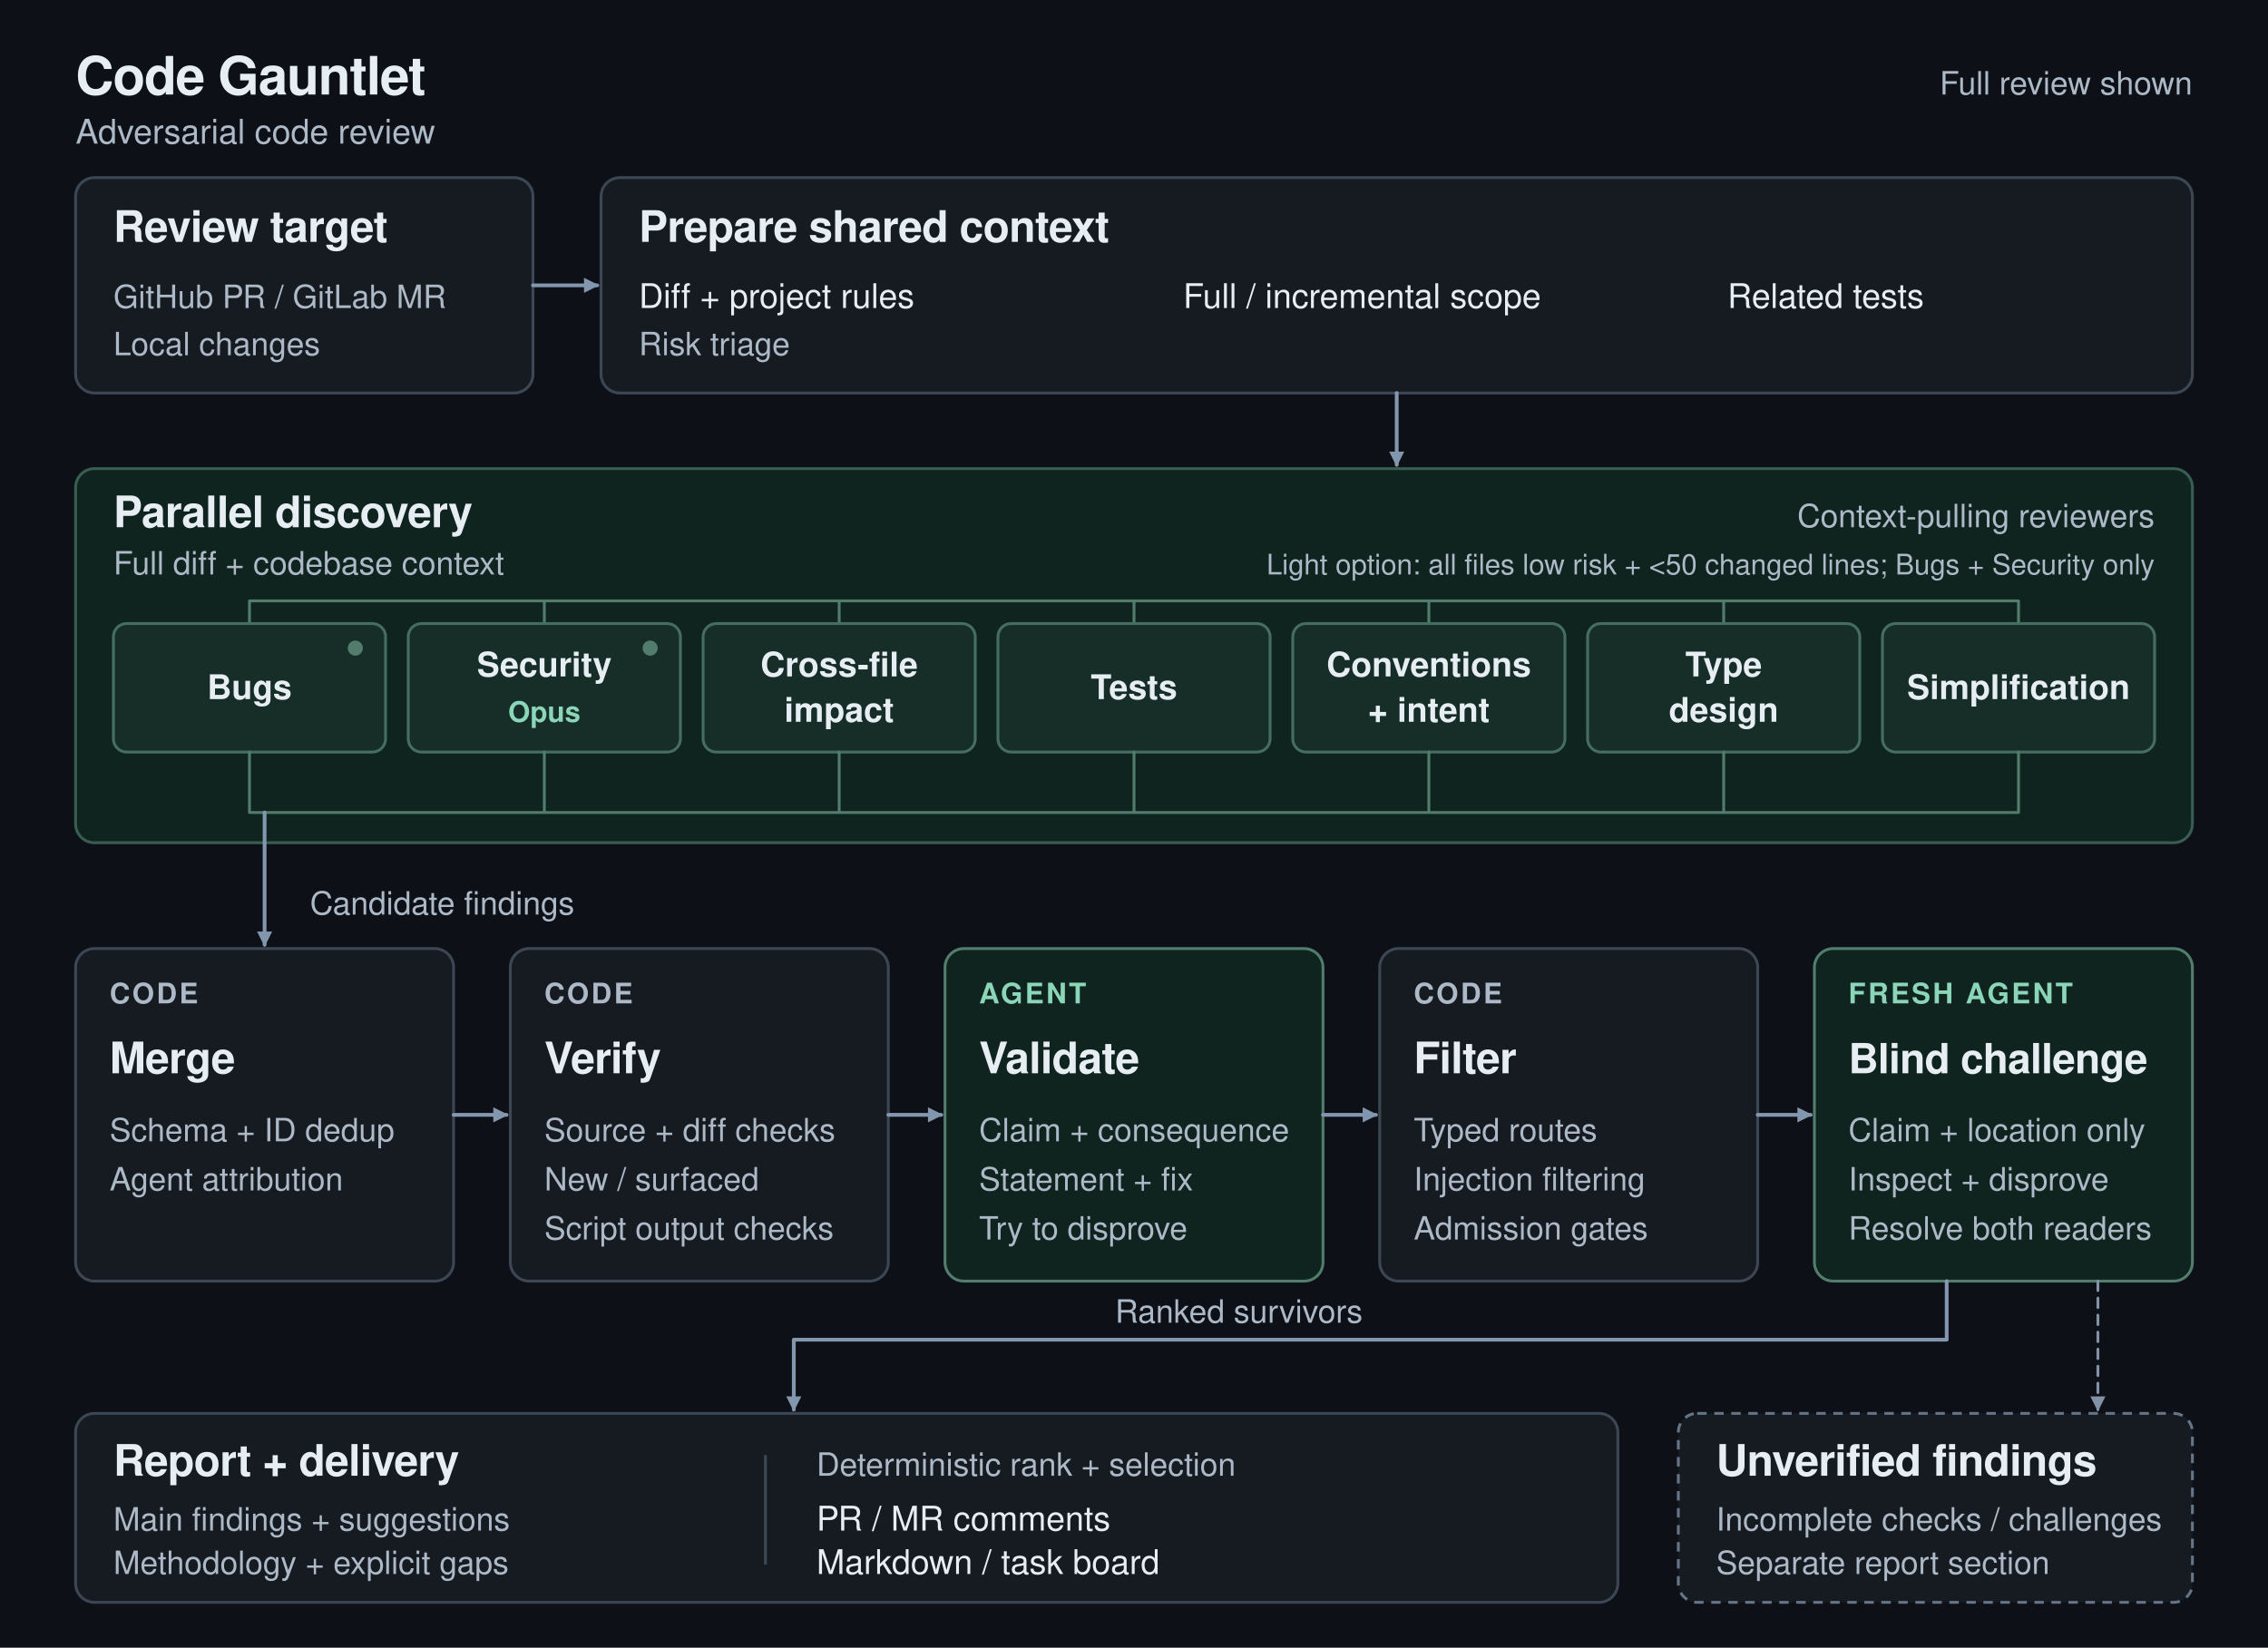
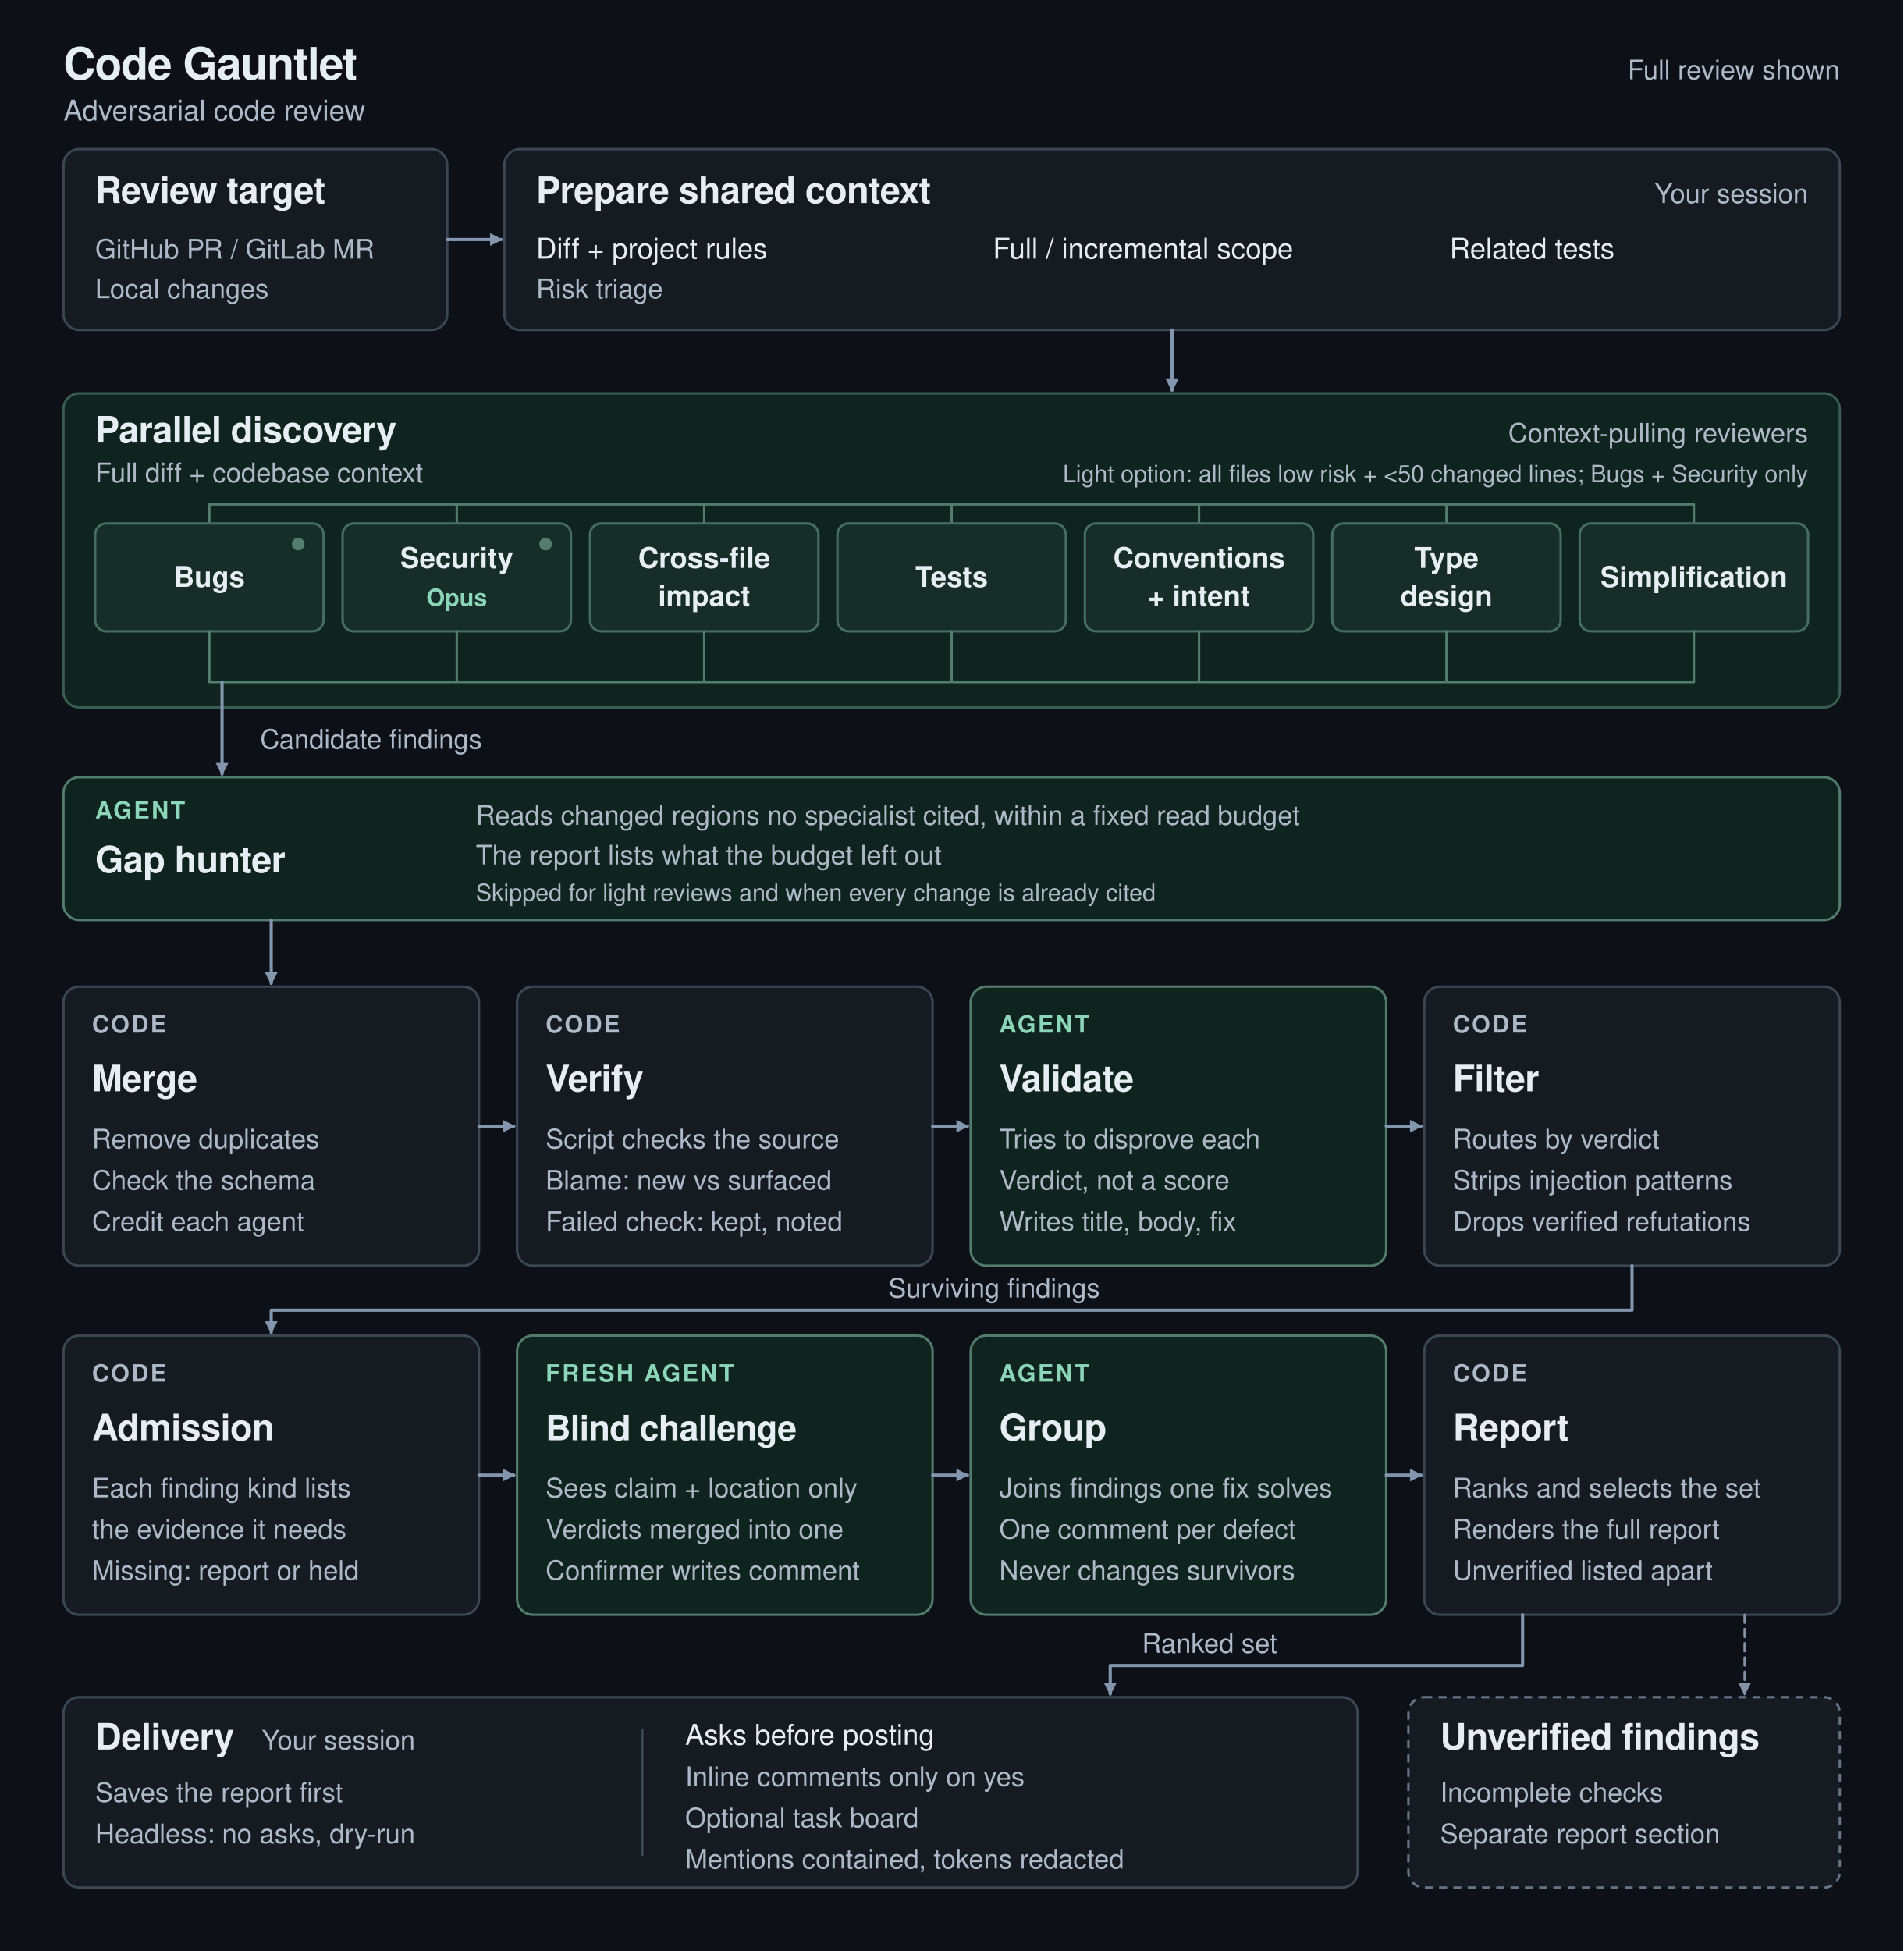
- <svg xmlns="http://www.w3.org/2000/svg" width="1200" height="872" viewBox="0 0 1200 872" role="img" aria-labelledby="pipeline-title pipeline-desc">
+ <svg xmlns="http://www.w3.org/2000/svg" width="1200" height="1230" viewBox="0 0 1200 1230" role="img" aria-labelledby="pipeline-title pipeline-desc">
  <defs>
    <style>
      text { font-family: -apple-system, BlinkMacSystemFont, "Segoe UI", Helvetica, Arial, sans-serif; font-size: 18px; fill: #e6edf3; }
      .page { fill: #0d1117; }
      .panel { fill: #161b22; stroke: #3d4754; stroke-width: 1.5; }
      .agent-panel { fill: #10241f; stroke: #385d51; stroke-width: 1.5; }
      .agent-node { fill: #162e27; stroke: #466e60; stroke-width: 1.5; }
      .agent-stage { fill: #10241f; stroke: #527d6c; stroke-width: 1.5; }
      .unverified-panel { fill: #161b22; stroke: #657486; stroke-width: 1.5; stroke-dasharray: 5 4; }
      .title { font-size: 28px; font-weight: 650; letter-spacing: -0.5px; }
      .section { font-size: 23px; font-weight: 650; letter-spacing: -0.3px; }
      .stage-title { font-size: 23px; font-weight: 650; letter-spacing: -0.3px; }
      .challenge-title { font-size: 22px; font-weight: 650; letter-spacing: -0.3px; }
      .reviewer { font-size: 18px; font-weight: 600; text-anchor: middle; }
      .detail { font-size: 17px; fill: #adb9c7; }
      .light-note { font-size: 15px; fill: #adb9c7; }
      .light-mark { fill: #527d6c; }
      .muted { fill: #adb9c7; }
      .kind { font-size: 15px; font-weight: 650; letter-spacing: 1.2px; fill: #adb9c7; }
      .agent-kind { font-size: 15px; font-weight: 650; letter-spacing: 1.2px; fill: #8bd5b9; }
      .model { font-size: 15px; font-weight: 600; text-anchor: middle; fill: #8bd5b9; }
      .flow { fill: none; stroke: #8296ae; stroke-width: 2; stroke-linecap: round; stroke-linejoin: round; }
      .fan { fill: none; stroke: #527d6c; stroke-width: 1.5; stroke-linecap: round; stroke-linejoin: round; }
      .skipped { fill: none; stroke: #8291a5; stroke-width: 1.5; stroke-dasharray: 5 4; stroke-linecap: round; stroke-linejoin: round; }
      .divider { stroke: #3d4754; stroke-width: 1.5; }
      .arrow { fill: #8296ae; }
      .skip-arrow { fill: #8291a5; }
    </style>
    <marker id="arrow" viewBox="0 0 8 8" refX="7" refY="4" markerWidth="8" markerHeight="8" markerUnits="userSpaceOnUse" orient="auto">
      <path class="arrow" d="M0 0 L8 4 L0 8 Z" />
    </marker>
    <marker id="skip-arrow" viewBox="0 0 8 8" refX="7" refY="4" markerWidth="8" markerHeight="8" markerUnits="userSpaceOnUse" orient="auto">
      <path class="skip-arrow" d="M0 0 L8 4 L0 8 Z" />
    </marker>
  </defs>
-   <rect class="page" width="1200" height="872" />
+   <rect class="page" width="1200" height="1230" />
  <text class="title" x="40" y="50">Code Gauntlet</text>
  <text class="muted" x="40" y="76">Adversarial code review</text>
  <text class="detail" x="1160" y="50" text-anchor="end">Full review shown</text>
  <rect class="panel" x="40" y="94" width="242" height="114" rx="10" />
  <text class="section" x="60" y="128">Review target</text>
  <text class="detail" x="60" y="163">GitHub PR / GitLab MR</text>
  <text class="detail" x="60" y="188">Local changes</text>
  <path class="flow" d="M282 151 H316" marker-end="url(#arrow)" />
  <rect class="panel" x="318" y="94" width="842" height="114" rx="10" />
  <text class="section" x="338" y="128">Prepare shared context</text>
+   <text class="detail" x="1140" y="128" text-anchor="end">Your session</text>
  <text x="338" y="163">Diff + project rules</text>
  <text class="detail" x="338" y="188">Risk triage</text>
  <text x="626" y="163">Full / incremental scope</text>
  <text x="914" y="163">Related tests</text>
  <path class="flow" d="M739 208 V246" marker-end="url(#arrow)" />
  <rect class="agent-panel" x="40" y="248" width="1120" height="198" rx="10" />
  <text class="section" x="60" y="279">Parallel discovery</text>
  <text class="detail" x="60" y="304">Full diff + codebase context</text>
  <text class="detail" x="1140" y="279" text-anchor="end">Context-pulling reviewers</text>
  <text class="light-note" x="1140" y="304" text-anchor="end">Light option: all files low risk + &lt;50 changed lines; Bugs + Security only</text>
  <path class="fan" d="M132 330 V318 H1068 V330 M288 318 V330 M444 318 V330 M600 318 V330 M756 318 V330 M912 318 V330" />
  <rect class="agent-node" x="60" y="330" width="144" height="68" rx="7" />
  <circle class="light-mark" cx="188" cy="343" r="4" />
  <text class="reviewer" x="132" y="370">Bugs</text>
  <rect class="agent-node" x="216" y="330" width="144" height="68" rx="7" />
  <circle class="light-mark" cx="344" cy="343" r="4" />
  <text class="reviewer" x="288" y="358">Security</text>
  <text class="model" x="288" y="382">Opus</text>
  <rect class="agent-node" x="372" y="330" width="144" height="68" rx="7" />
  <text class="reviewer" x="444" y="358">Cross-file</text>
  <text class="reviewer" x="444" y="382">impact</text>
  <rect class="agent-node" x="528" y="330" width="144" height="68" rx="7" />
  <text class="reviewer" x="600" y="370">Tests</text>
  <rect class="agent-node" x="684" y="330" width="144" height="68" rx="7" />
  <text class="reviewer" x="756" y="358">Conventions</text>
  <text class="reviewer" x="756" y="382">+ intent</text>
  <rect class="agent-node" x="840" y="330" width="144" height="68" rx="7" />
  <text class="reviewer" x="912" y="358">Type</text>
  <text class="reviewer" x="912" y="382">design</text>
  <rect class="agent-node" x="996" y="330" width="144" height="68" rx="7" />
  <text class="reviewer" x="1068" y="370">Simplification</text>
  <path class="fan" d="M132 398 V430 H1068 V398 M288 398 V430 M444 398 V430 M600 398 V430 M756 398 V430 M912 398 V430" />
-   <path class="flow" d="M140 430 V500" marker-end="url(#arrow)" />
-   <text class="detail" x="164" y="484">Candidate findings</text>
-   <rect class="panel" x="40" y="502" width="200" height="176" rx="10" />
-   <text class="kind" x="58" y="531">CODE</text>
-   <text class="stage-title" x="58" y="568">Merge</text>
-   <text class="detail" x="58" y="604">Schema + ID dedup</text>
-   <text class="detail" x="58" y="630">Agent attribution</text>
-   <path class="flow" d="M240 590 H268" marker-end="url(#arrow)" />
-   <rect class="panel" x="270" y="502" width="200" height="176" rx="10" />
-   <text class="kind" x="288" y="531">CODE</text>
-   <text class="stage-title" x="288" y="568">Verify</text>
-   <text class="detail" x="288" y="604">Source + diff checks</text>
-   <text class="detail" x="288" y="630">New / surfaced</text>
-   <text class="detail" x="288" y="656">Script output checks</text>
-   <path class="flow" d="M470 590 H498" marker-end="url(#arrow)" />
-   <rect class="agent-stage" x="500" y="502" width="200" height="176" rx="10" />
-   <text class="agent-kind" x="518" y="531">AGENT</text>
-   <text class="stage-title" x="518" y="568">Validate</text>
-   <text class="detail" x="518" y="604">Claim + consequence</text>
-   <text class="detail" x="518" y="630">Statement + fix</text>
-   <text class="detail" x="518" y="656">Try to disprove</text>
-   <path class="flow" d="M700 590 H728" marker-end="url(#arrow)" />
-   <rect class="panel" x="730" y="502" width="200" height="176" rx="10" />
-   <text class="kind" x="748" y="531">CODE</text>
-   <text class="stage-title" x="748" y="568">Filter</text>
-   <text class="detail" x="748" y="604">Typed routes</text>
-   <text class="detail" x="748" y="630">Injection filtering</text>
-   <text class="detail" x="748" y="656">Admission gates</text>
-   <path class="flow" d="M930 590 H958" marker-end="url(#arrow)" />
-   <rect class="agent-stage" x="960" y="502" width="200" height="176" rx="10" />
-   <text class="agent-kind" x="978" y="531">FRESH AGENT</text>
-   <text class="challenge-title" x="978" y="568">Blind challenge</text>
-   <text class="detail" x="978" y="604">Claim + location only</text>
-   <text class="detail" x="978" y="630">Inspect + disprove</text>
-   <text class="detail" x="978" y="656">Resolve both readers</text>
-   <path class="flow" d="M1030 678 V709 H420 V746" marker-end="url(#arrow)" />
-   <text class="detail" x="590" y="700">Ranked survivors</text>
-   <path class="skipped" d="M1110 678 V746" marker-end="url(#skip-arrow)" />
-   <rect class="panel" x="40" y="748" width="816" height="100" rx="10" />
-   <text class="section" x="60" y="781">Report + delivery</text>
-   <text class="detail" x="60" y="810">Main findings + suggestions</text>
-   <text class="detail" x="60" y="833">Methodology + explicit gaps</text>
-   <line class="divider" x1="405" y1="770" x2="405" y2="828" />
-   <text class="detail" x="432" y="781">Deterministic rank + selection</text>
-   <text x="432" y="810">PR / MR comments</text>
-   <text x="432" y="833">Markdown / task board</text>
-   <rect class="unverified-panel" x="888" y="748" width="272" height="100" rx="10" />
-   <text class="section" x="908" y="781">Unverified findings</text>
-   <text class="detail" x="908" y="810">Incomplete checks / challenges</text>
-   <text class="detail" x="908" y="833">Separate report section</text>
+   <path class="flow" d="M140 430 V488" marker-end="url(#arrow)" />
+   <text class="detail" x="164" y="472">Candidate findings</text>
+   <rect class="agent-stage" x="40" y="490" width="1120" height="90" rx="10" />
+   <text class="agent-kind" x="60" y="516">AGENT</text>
+   <text class="stage-title" x="60" y="550">Gap hunter</text>
+   <text class="detail" x="300" y="520">Reads changed regions no specialist cited, within a fixed read budget</text>
+   <text class="detail" x="300" y="545">The report lists what the budget left out</text>
+   <text class="light-note" x="300" y="568">Skipped for light reviews and when every change is already cited</text>
+   <path class="flow" d="M171 580 V620" marker-end="url(#arrow)" />
+   <rect class="panel" x="40" y="622" width="262" height="176" rx="10" />
+   <text class="kind" x="58" y="651">CODE</text>
+   <text class="stage-title" x="58" y="688">Merge</text>
+   <text class="detail" x="58" y="724">Remove duplicates</text>
+   <text class="detail" x="58" y="750">Check the schema</text>
+   <text class="detail" x="58" y="776">Credit each agent</text>
+   <path class="flow" d="M302 710 H324" marker-end="url(#arrow)" />
+   <rect class="panel" x="326" y="622" width="262" height="176" rx="10" />
+   <text class="kind" x="344" y="651">CODE</text>
+   <text class="stage-title" x="344" y="688">Verify</text>
+   <text class="detail" x="344" y="724">Script checks the source</text>
+   <text class="detail" x="344" y="750">Blame: new vs surfaced</text>
+   <text class="detail" x="344" y="776">Failed check: kept, noted</text>
+   <path class="flow" d="M588 710 H610" marker-end="url(#arrow)" />
+   <rect class="agent-stage" x="612" y="622" width="262" height="176" rx="10" />
+   <text class="agent-kind" x="630" y="651">AGENT</text>
+   <text class="stage-title" x="630" y="688">Validate</text>
+   <text class="detail" x="630" y="724">Tries to disprove each</text>
+   <text class="detail" x="630" y="750">Verdict, not a score</text>
+   <text class="detail" x="630" y="776">Writes title, body, fix</text>
+   <path class="flow" d="M874 710 H896" marker-end="url(#arrow)" />
+   <rect class="panel" x="898" y="622" width="262" height="176" rx="10" />
+   <text class="kind" x="916" y="651">CODE</text>
+   <text class="stage-title" x="916" y="688">Filter</text>
+   <text class="detail" x="916" y="724">Routes by verdict</text>
+   <text class="detail" x="916" y="750">Strips injection patterns</text>
+   <text class="detail" x="916" y="776">Drops verified refutations</text>
+   <path class="flow" d="M1029 798 V826 H171 V840" marker-end="url(#arrow)" />
+   <text class="detail" x="560" y="818">Surviving findings</text>
+   <rect class="panel" x="40" y="842" width="262" height="176" rx="10" />
+   <text class="kind" x="58" y="871">CODE</text>
+   <text class="stage-title" x="58" y="908">Admission</text>
+   <text class="detail" x="58" y="944">Each finding kind lists</text>
+   <text class="detail" x="58" y="970">the evidence it needs</text>
+   <text class="detail" x="58" y="996">Missing: report or held</text>
+   <path class="flow" d="M302 930 H324" marker-end="url(#arrow)" />
+   <rect class="agent-stage" x="326" y="842" width="262" height="176" rx="10" />
+   <text class="agent-kind" x="344" y="871">FRESH AGENT</text>
+   <text class="challenge-title" x="344" y="908">Blind challenge</text>
+   <text class="detail" x="344" y="944">Sees claim + location only</text>
+   <text class="detail" x="344" y="970">Verdicts merged into one</text>
+   <text class="detail" x="344" y="996">Confirmer writes comment</text>
+   <path class="flow" d="M588 930 H610" marker-end="url(#arrow)" />
+   <rect class="agent-stage" x="612" y="842" width="262" height="176" rx="10" />
+   <text class="agent-kind" x="630" y="871">AGENT</text>
+   <text class="stage-title" x="630" y="908">Group</text>
+   <text class="detail" x="630" y="944">Joins findings one fix solves</text>
+   <text class="detail" x="630" y="970">One comment per defect</text>
+   <text class="detail" x="630" y="996">Never changes survivors</text>
+   <path class="flow" d="M874 930 H896" marker-end="url(#arrow)" />
+   <rect class="panel" x="898" y="842" width="262" height="176" rx="10" />
+   <text class="kind" x="916" y="871">CODE</text>
+   <text class="stage-title" x="916" y="908">Report</text>
+   <text class="detail" x="916" y="944">Ranks and selects the set</text>
+   <text class="detail" x="916" y="970">Renders the full report</text>
+   <text class="detail" x="916" y="996">Unverified listed apart</text>
+   <path class="flow" d="M960 1018 V1050 H700 V1068" marker-end="url(#arrow)" />
+   <text class="detail" x="720" y="1042">Ranked set</text>
+   <path class="skipped" d="M1100 1018 V1068" marker-end="url(#skip-arrow)" />
+   <rect class="panel" x="40" y="1070" width="816" height="120" rx="10" />
+   <text class="section" x="60" y="1103">Delivery</text>
+   <text class="detail" x="165" y="1103">Your session</text>
+   <text class="detail" x="60" y="1136">Saves the report first</text>
+   <text class="detail" x="60" y="1162">Headless: no asks, dry-run</text>
+   <line class="divider" x1="405" x2="405" y1="1090" y2="1170" />
+   <text x="432" y="1100">Asks before posting</text>
+   <text class="detail" x="432" y="1126">Inline comments only on yes</text>
+   <text class="detail" x="432" y="1152">Optional task board</text>
+   <text class="detail" x="432" y="1178">Mentions contained, tokens redacted</text>
+   <rect class="unverified-panel" x="888" y="1070" width="272" height="120" rx="10" />
+   <text class="section" x="908" y="1103">Unverified findings</text>
+   <text class="detail" x="908" y="1136">Incomplete checks</text>
+   <text class="detail" x="908" y="1162">Separate report section</text>
</svg>
